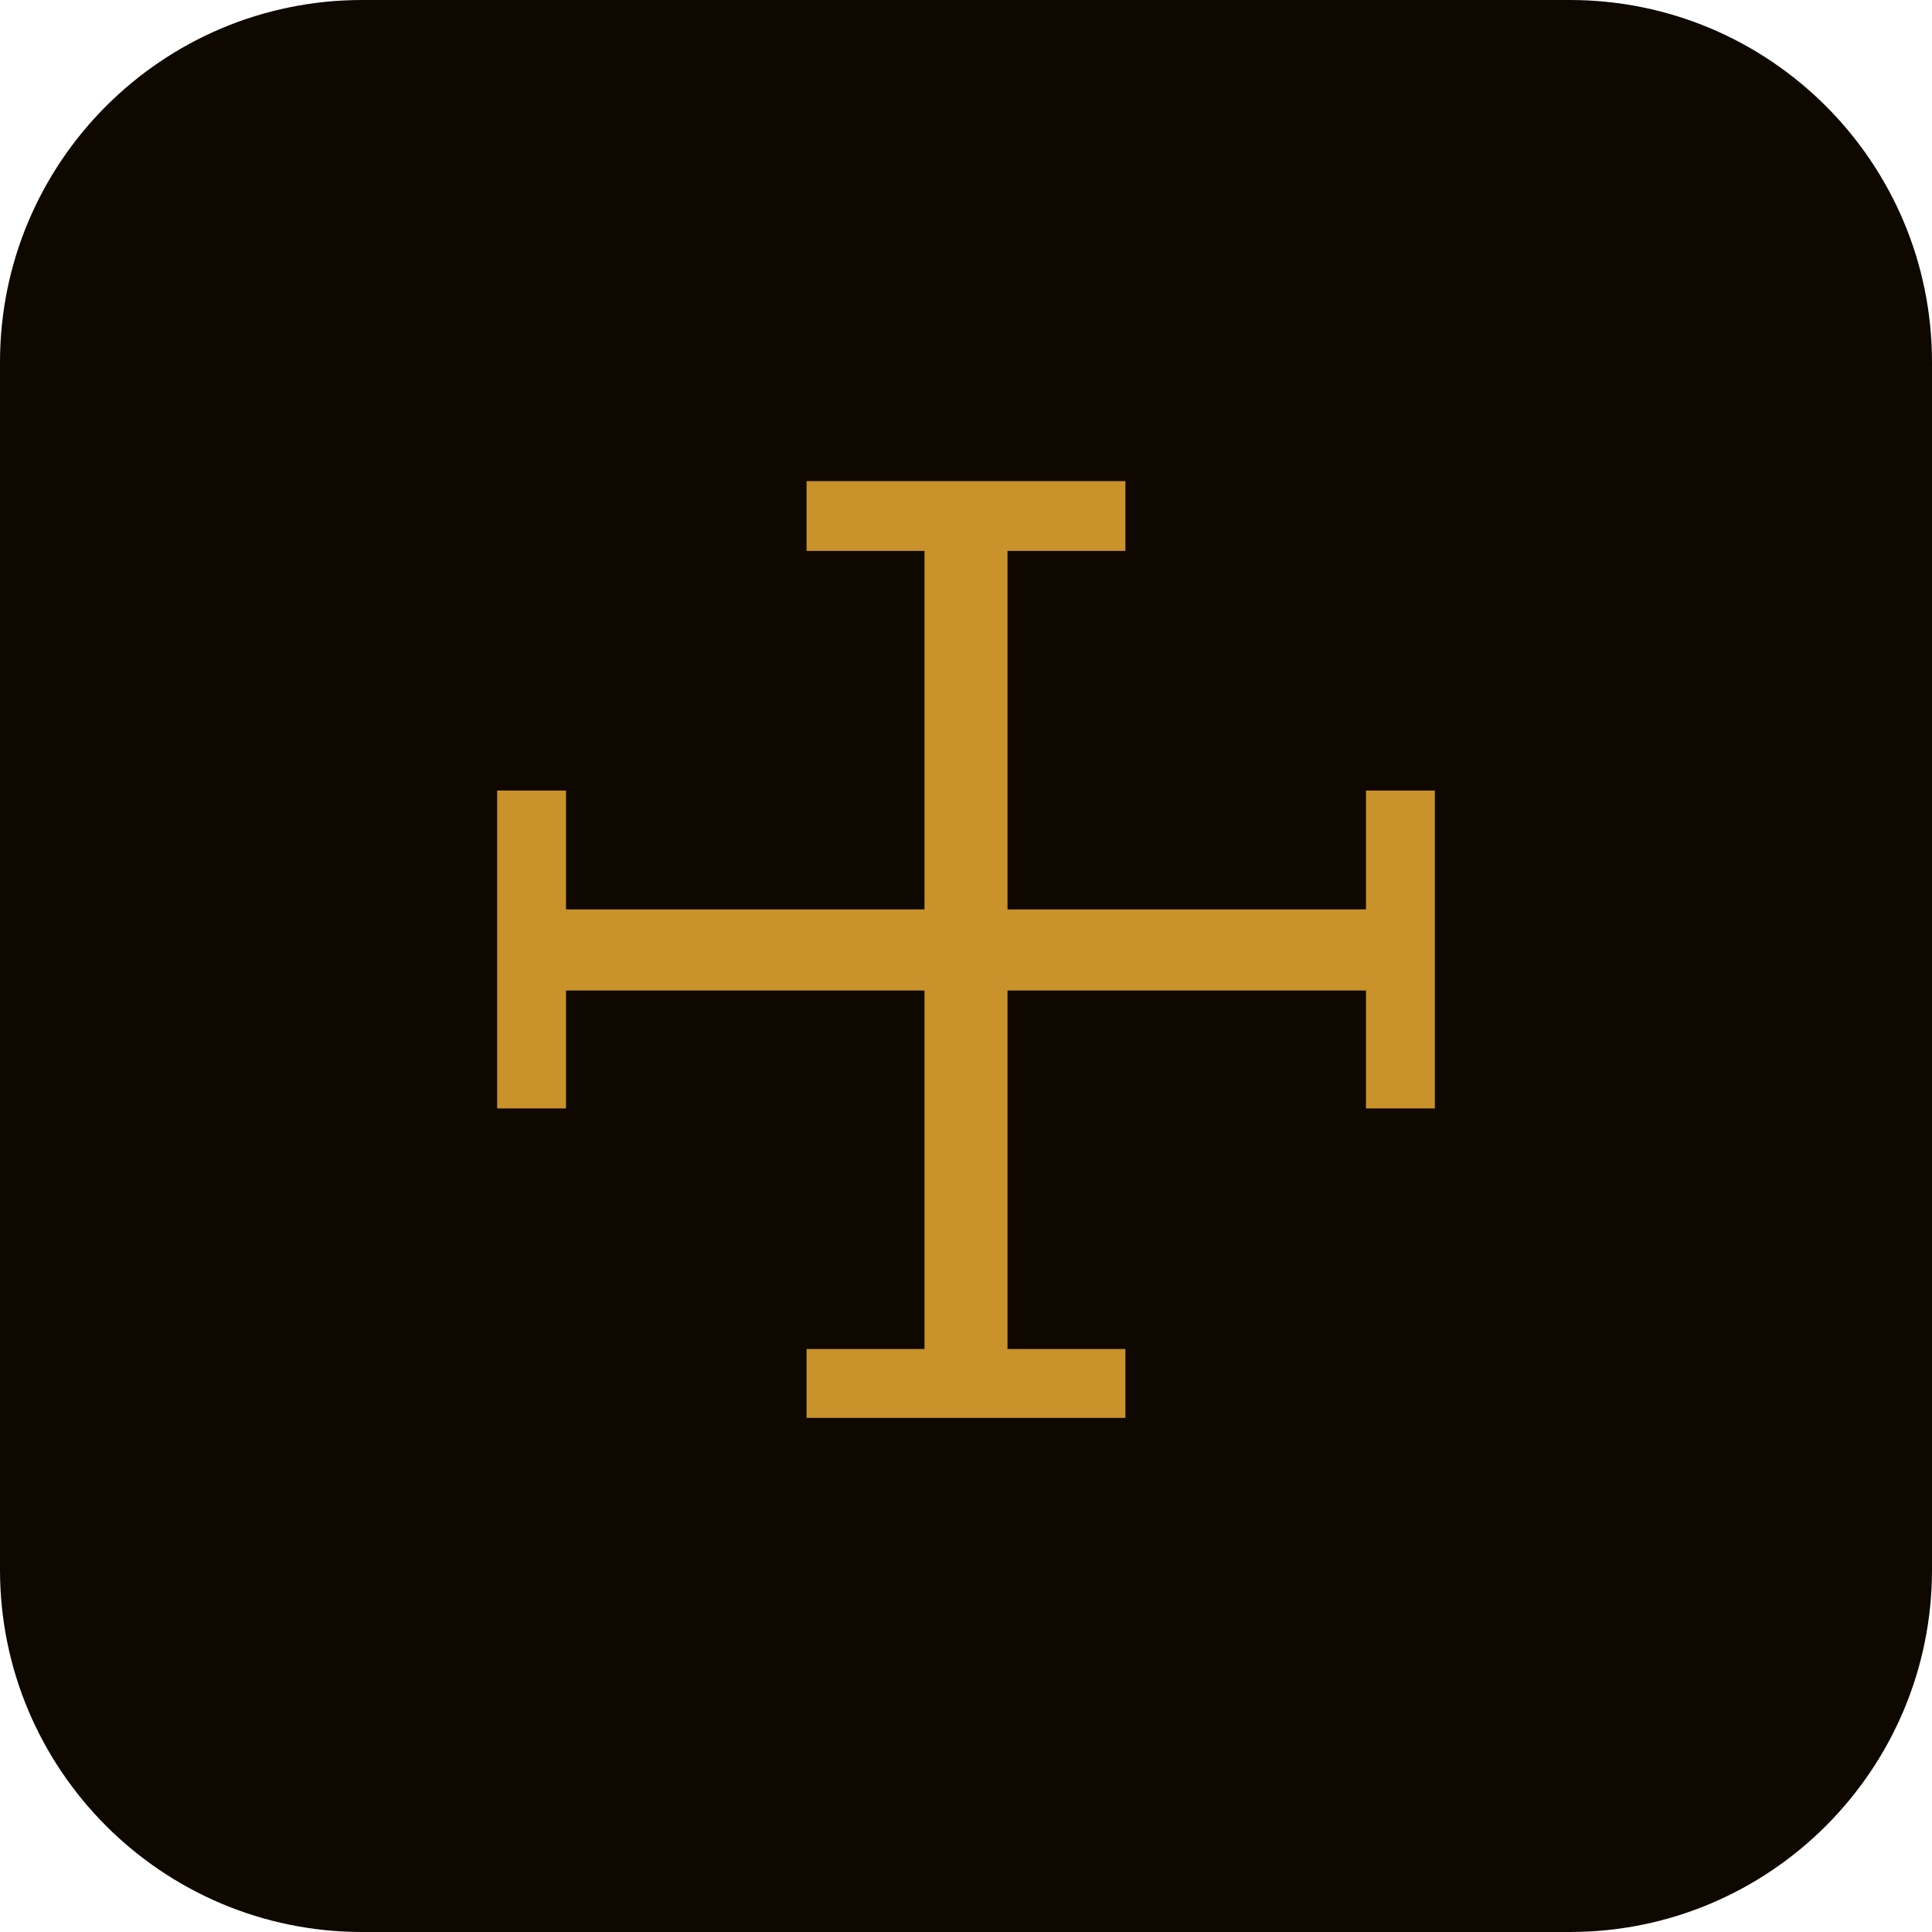
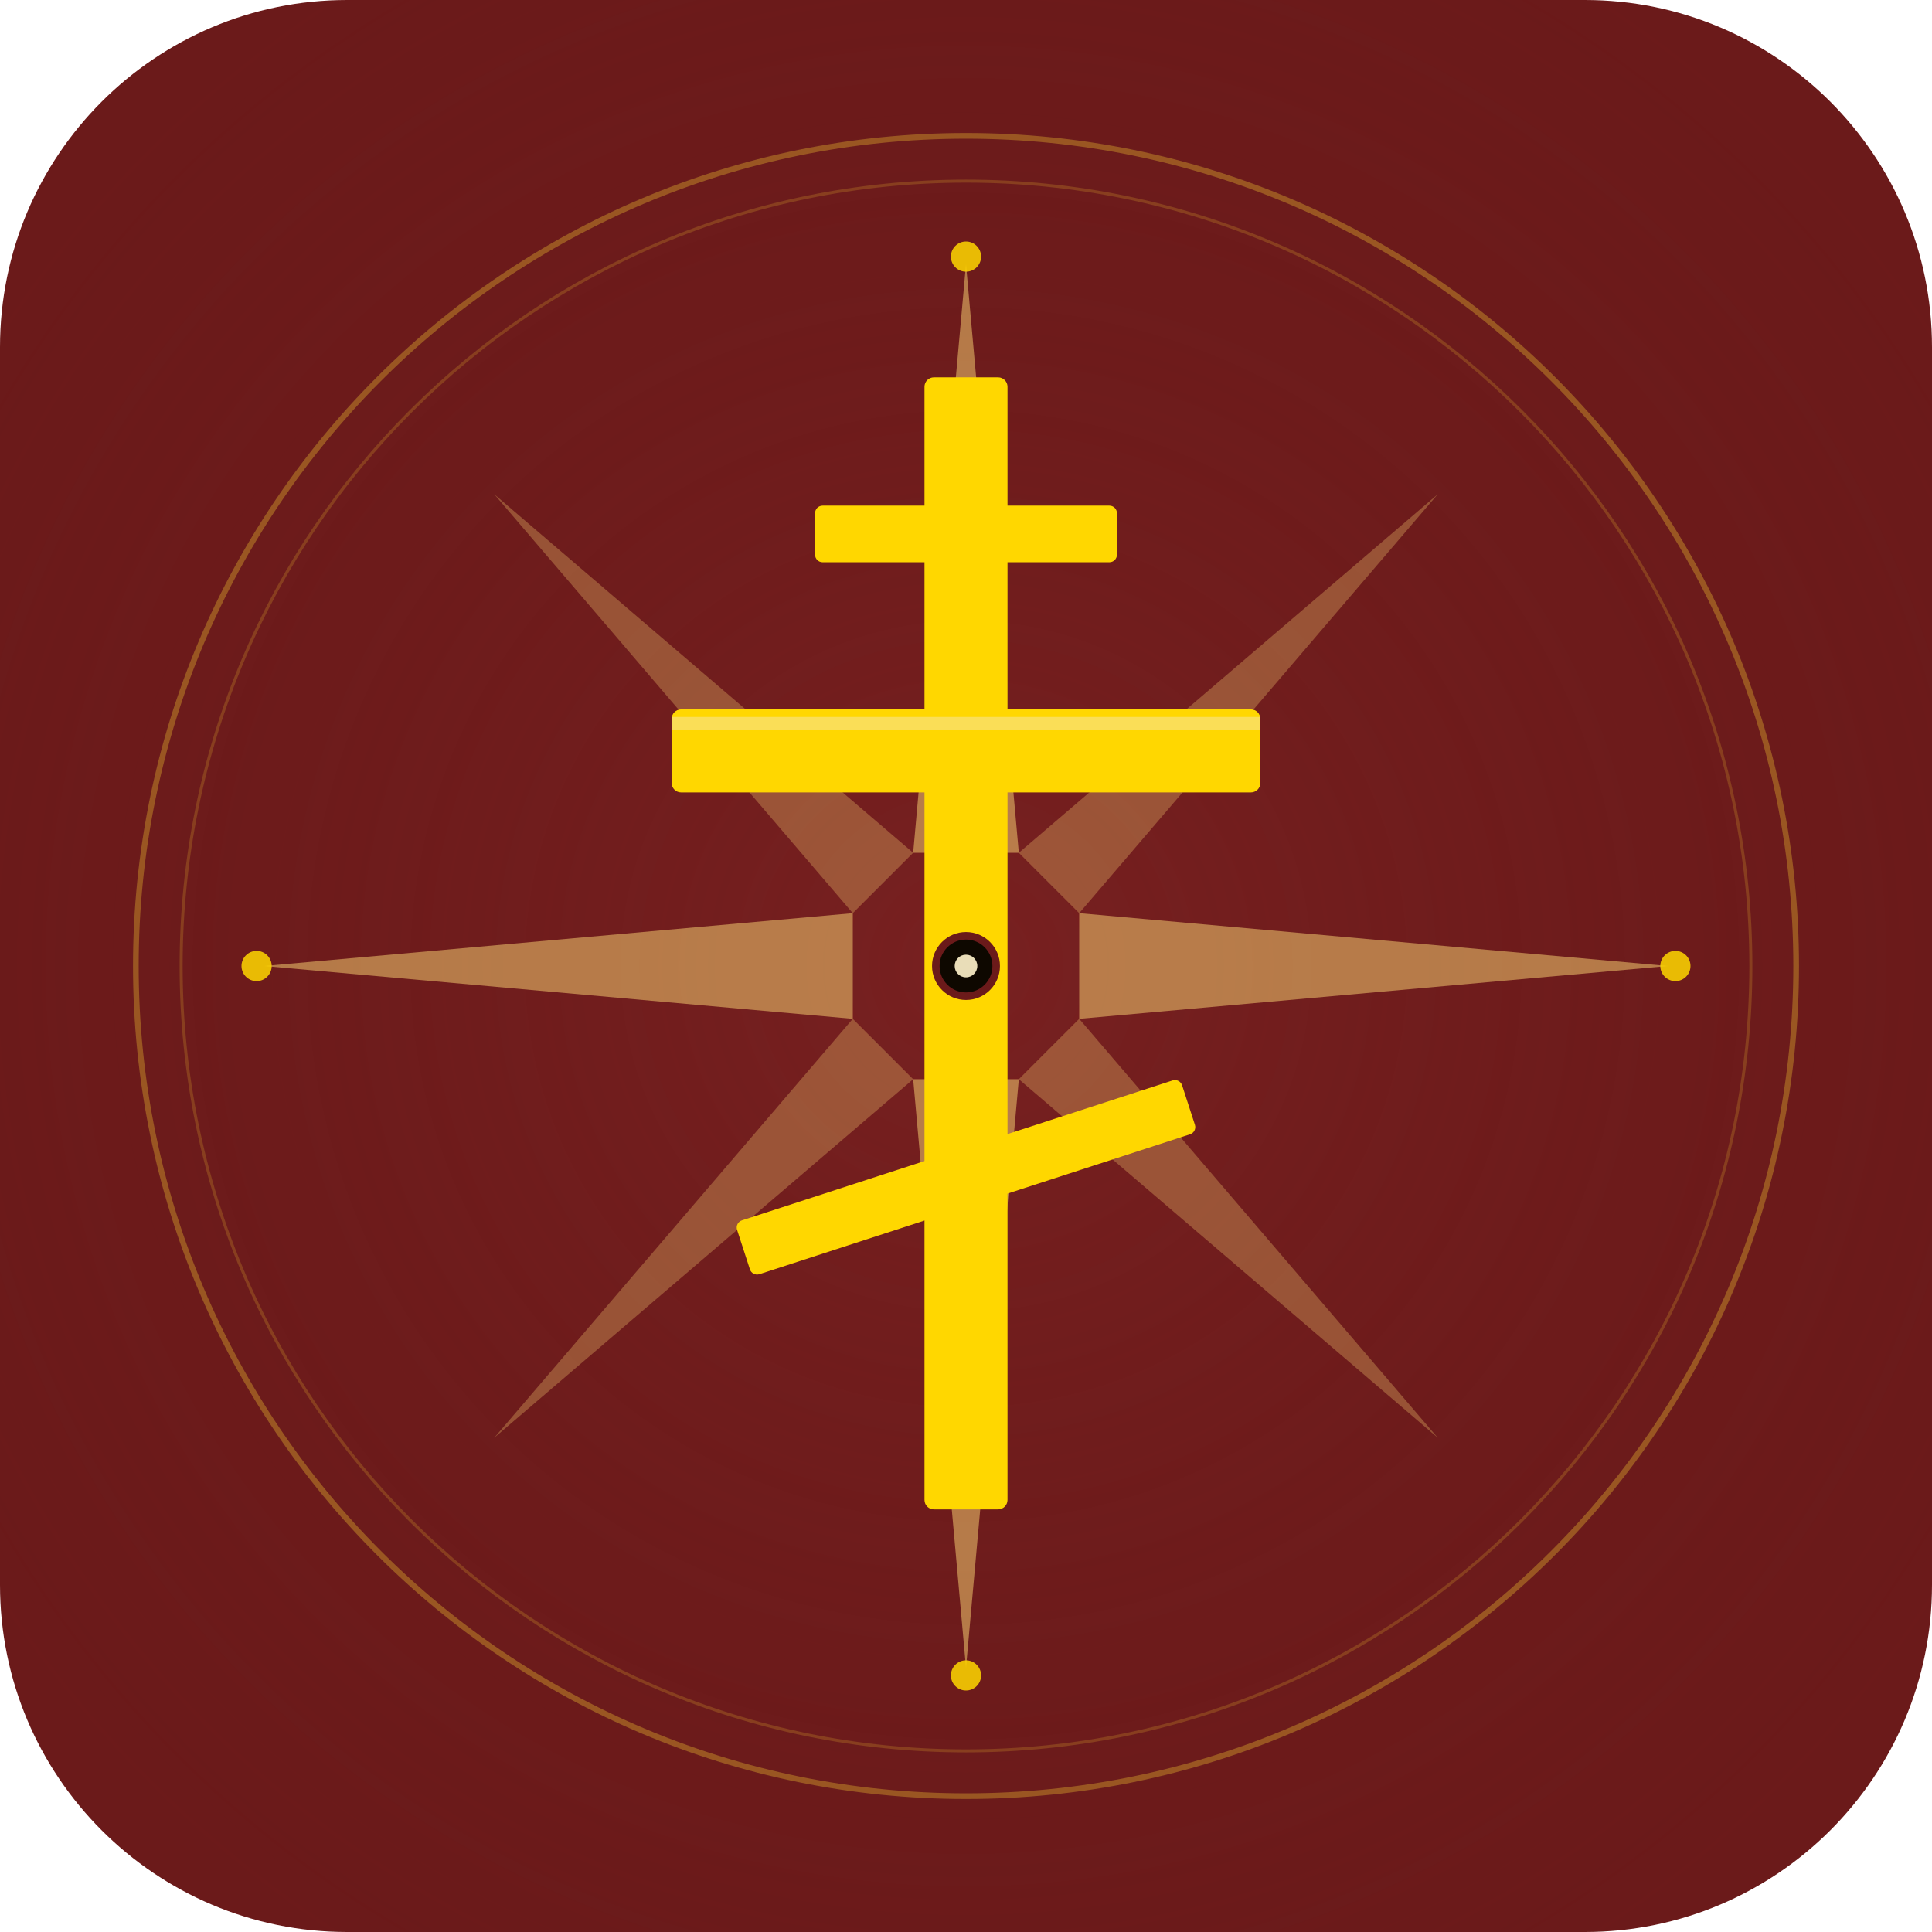
- <svg xmlns="http://www.w3.org/2000/svg" viewBox="0 0 32 32">
-   <rect width="32" height="32" rx="6" fill="#0e0800" />
-   <text x="16" y="23" font-family="serif" font-size="22" text-anchor="middle" fill="#c9922a">☩</text>
+ <svg xmlns="http://www.w3.org/2000/svg" viewBox="0 0 512 512" role="img" aria-label="The Orthodox Expedition">
+   <rect width="512" height="512" rx="92" fill="#6b1a1a" />
+   <defs>
+     <radialGradient id="vignette" cx="50%" cy="50%" r="60%">
+       <stop offset="0%" stop-color="#8b2a2a" stop-opacity="0.4" />
+       <stop offset="100%" stop-color="#6b1a1a" stop-opacity="0" />
+     </radialGradient>
+   </defs>
+   <rect width="512" height="512" rx="92" fill="url(#vignette)" />
+   <circle cx="256" cy="256" r="220" fill="none" stroke="#c9922a" stroke-width="1.5" stroke-opacity="0.5" />
+   <circle cx="256" cy="256" r="208" fill="none" stroke="#c9922a" stroke-width="0.8" stroke-opacity="0.3" />
+   <g transform="translate(256 256)">
+     <g fill="#f0c96e" fill-opacity="0.55">
+       <polygon points="0,-186 14,-30 -14,-30" />
+       <polygon points="0,186 14,30 -14,30" />
+       <polygon points="-186,0 -30,14 -30,-14" />
+       <polygon points="186,0 30,14 30,-14" />
+     </g>
+     <g fill="#f0c96e" fill-opacity="0.32">
+       <polygon points="125,-125 30,-14 14,-30" />
+       <polygon points="-125,-125 -30,-14 -14,-30" />
+       <polygon points="125,125 30,14 14,30" />
+       <polygon points="-125,125 -30,14 -14,30" />
+     </g>
+   </g>
+   <g fill="#ffd700" fill-opacity="0.85">
+     <circle cx="256" cy="68" r="4" />
+     <circle cx="256" cy="444" r="4" />
+     <circle cx="68" cy="256" r="4" />
+     <circle cx="444" cy="256" r="4" />
+   </g>
+   <g transform="translate(256 256)" fill="#ffd700">
+     <rect x="-11" y="-156" width="22" height="300" rx="2.5" />
+     <rect x="-40" y="-122" width="80" height="15" rx="2" />
+     <rect x="-78" y="-68" width="156" height="22" rx="2.5" />
+     <g transform="translate(0 56) rotate(-18)">
+       <rect x="-62" y="-7.5" width="124" height="15" rx="2" />
+     </g>
+   </g>
+   <rect x="178" y="190" width="156" height="3.5" fill="#f4e8c1" fill-opacity="0.45" />
+   <circle cx="256" cy="256" r="9" fill="#6b1a1a" />
+   <circle cx="256" cy="256" r="7" fill="#0e0800" />
+   <circle cx="256" cy="256" r="3" fill="#f4e8c1" fill-opacity="0.95" />
</svg>
